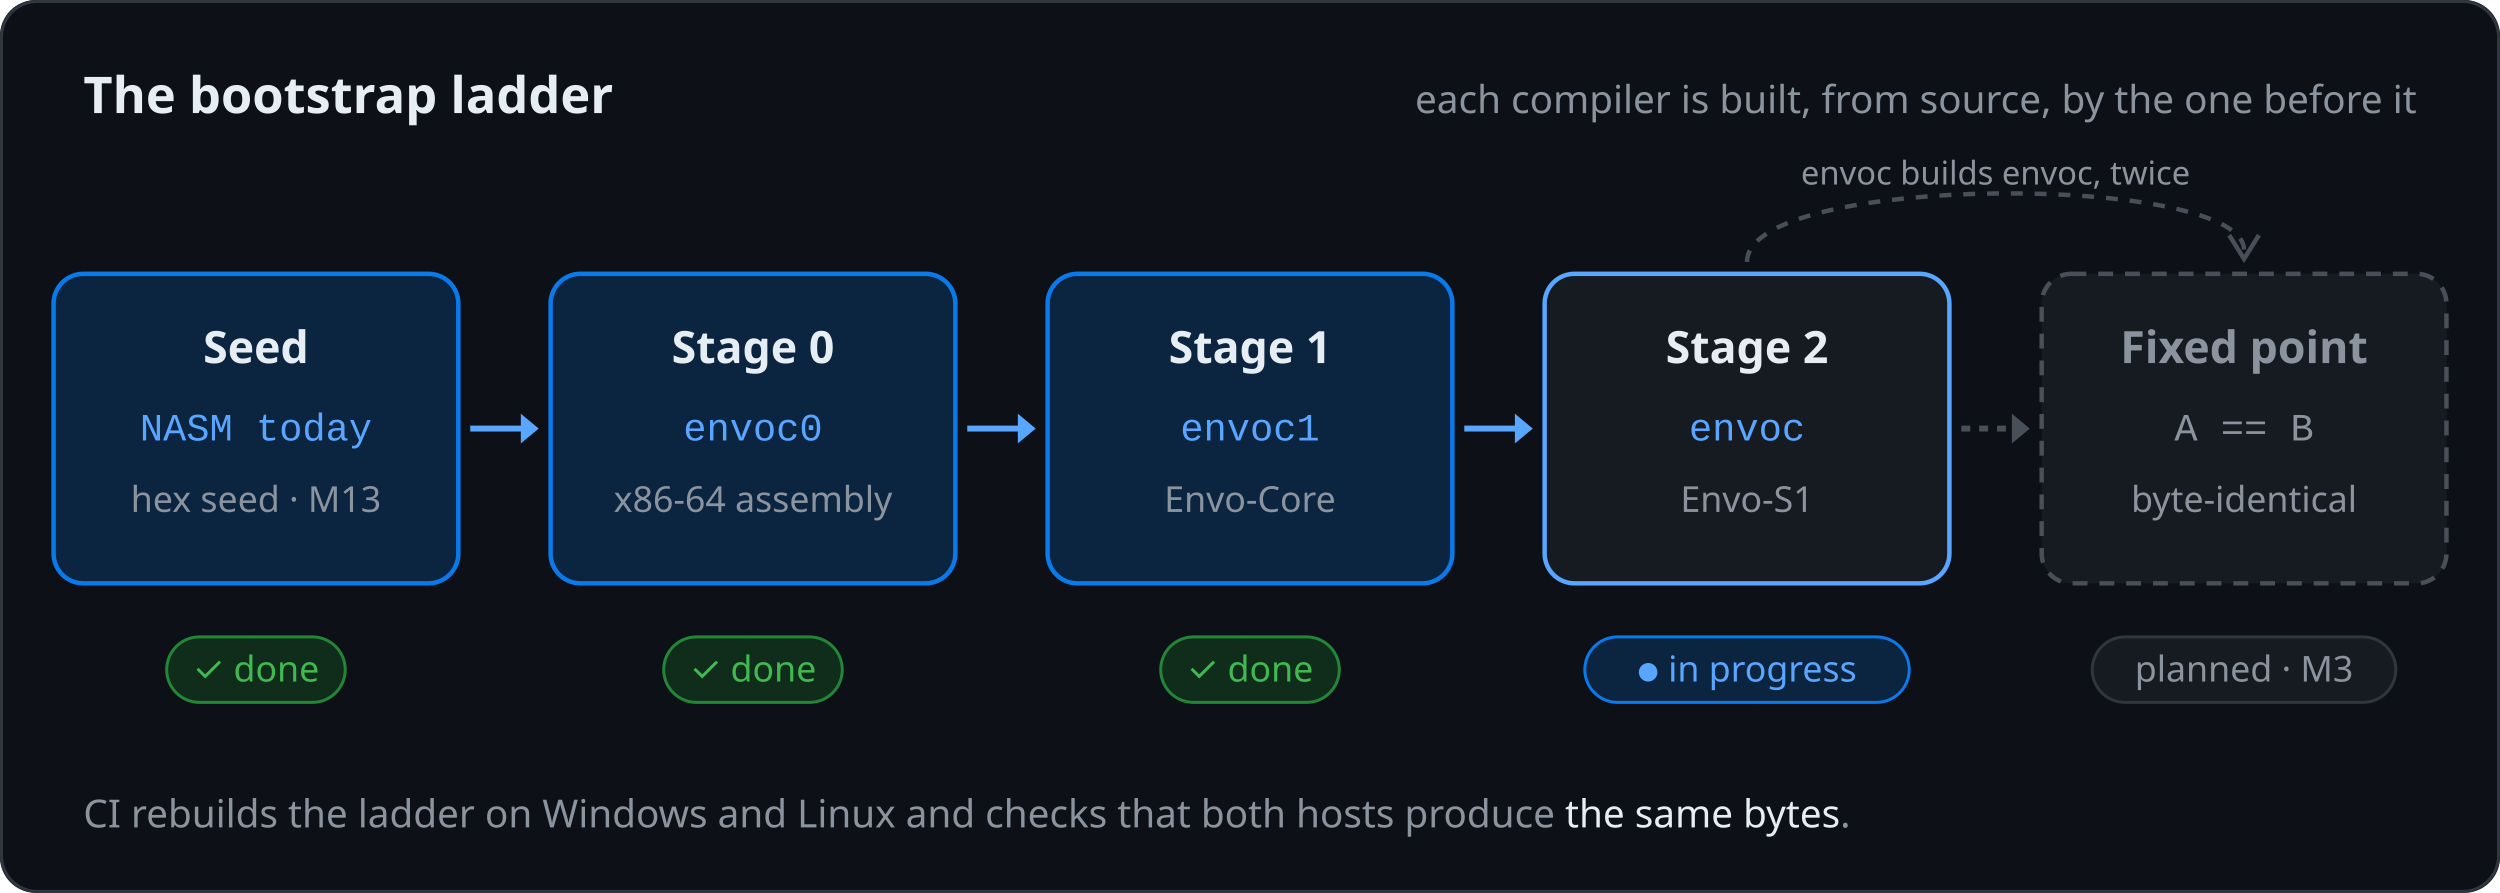
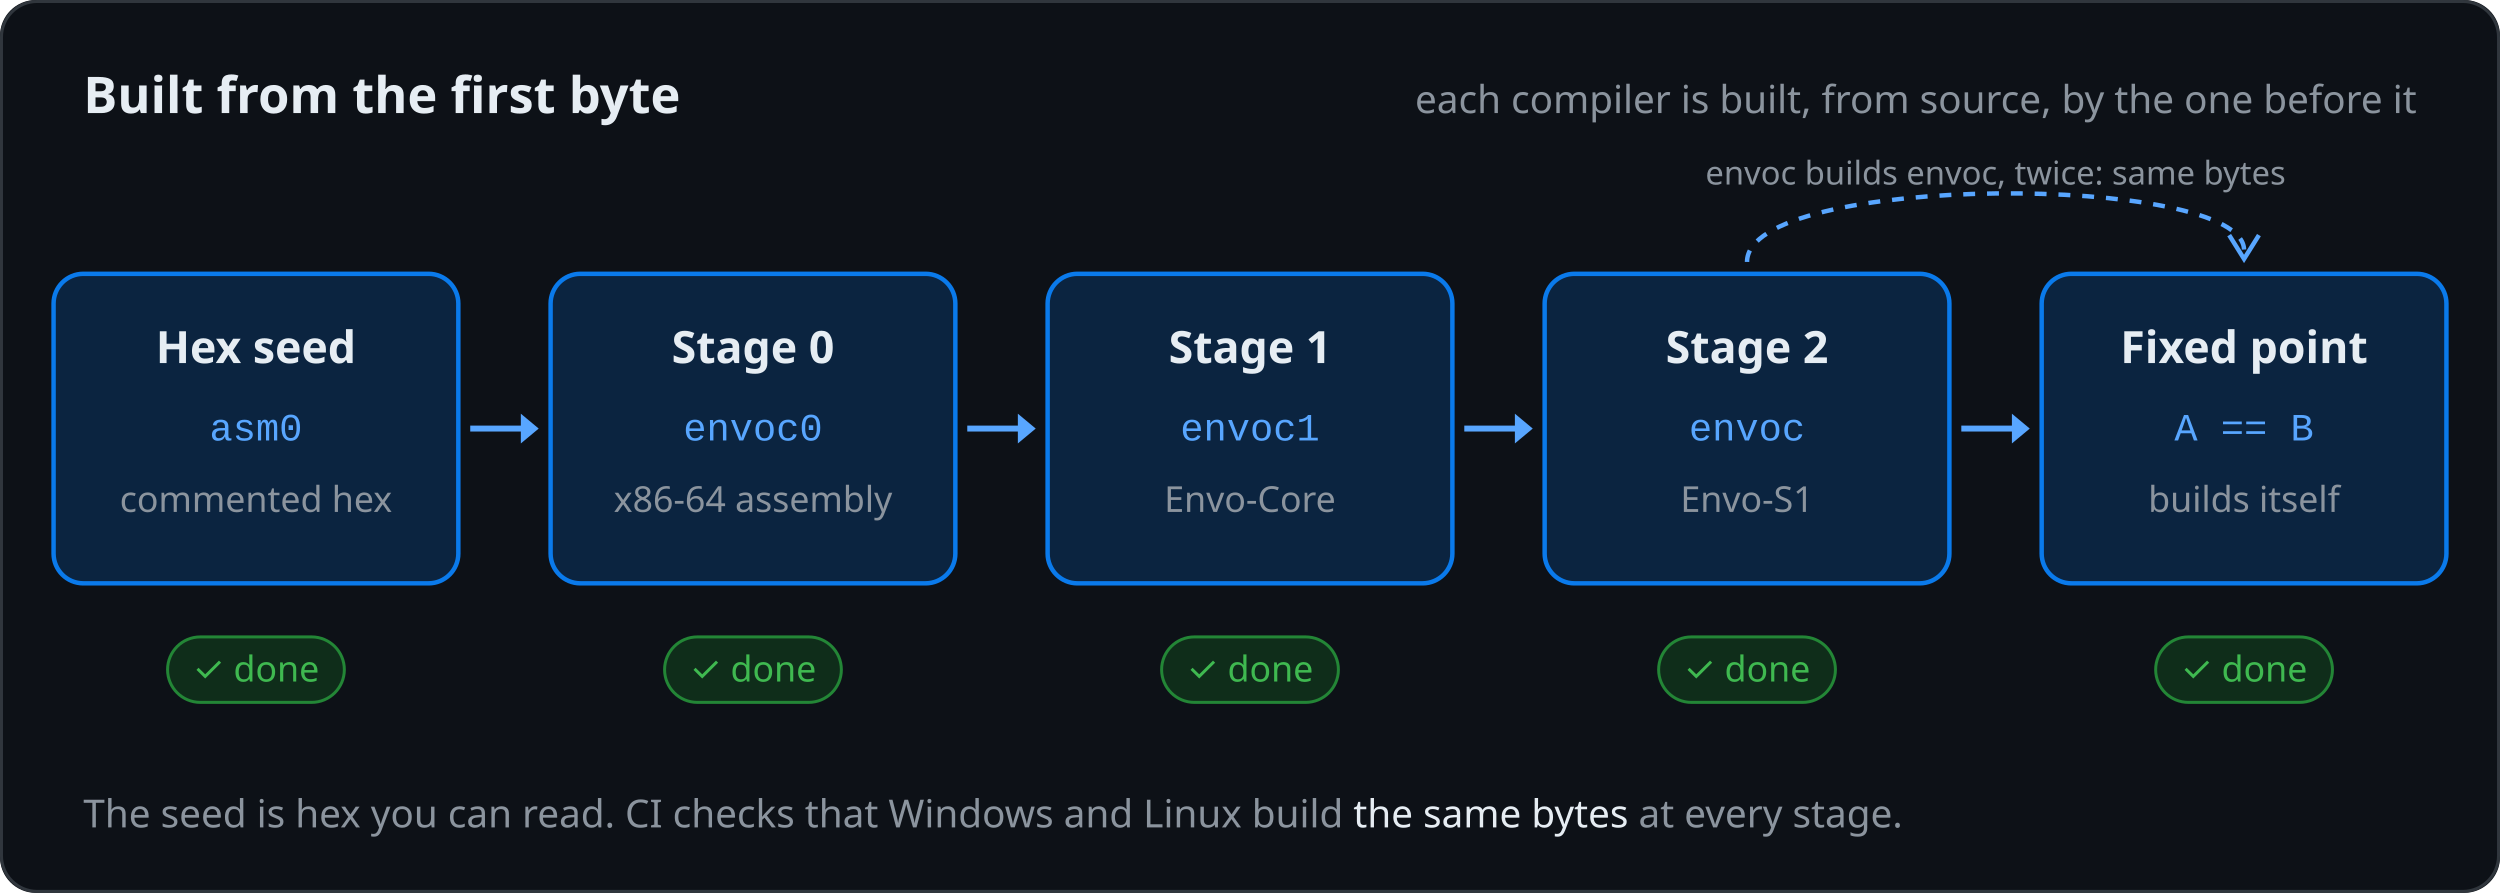
<svg xmlns="http://www.w3.org/2000/svg" width="840" height="300" viewBox="0 0 840 300" role="img" aria-labelledby="t d">
  <style>
.m{font-family:ui-monospace,SFMono-Regular,'SF Mono',Menlo,Consolas,'Liberation Mono',monospace}
.s{font-family:-apple-system,BlinkMacSystemFont,'Segoe UI','Noto Sans',Helvetica,Arial,sans-serif}
- .g0{opacity:0;animation:g0 7.0s ease-out infinite}@keyframes g0{0%,0%{opacity:0}2.143%{opacity:.9}17.143%,100%{opacity:0}}
- .p0{opacity:0;animation:p0 7.0s ease-in-out infinite}@keyframes p0{0%,2.857%{opacity:0;transform:translateX(0)}4.286%{opacity:1}13.571%{opacity:1;transform:translateX(19px)}15%,100%{opacity:0;transform:translateX(19px)}}
- .g1{opacity:0;animation:g1 7.0s ease-out infinite}@keyframes g1{0%,14.286%{opacity:0}16.429%{opacity:.9}31.429%,100%{opacity:0}}
- .p1{opacity:0;animation:p1 7.0s ease-in-out infinite}@keyframes p1{0%,17.143%{opacity:0;transform:translateX(0)}18.571%{opacity:1}27.857%{opacity:1;transform:translateX(19px)}29.286%,100%{opacity:0;transform:translateX(19px)}}
- .g2{opacity:0;animation:g2 7.0s ease-out infinite}@keyframes g2{0%,28.571%{opacity:0}30.714%{opacity:.9}45.714%,100%{opacity:0}}
- .p2{opacity:0;animation:p2 7.0s ease-in-out infinite}@keyframes p2{0%,31.429%{opacity:0;transform:translateX(0)}32.857%{opacity:1}42.143%{opacity:1;transform:translateX(19px)}43.571%,100%{opacity:0;transform:translateX(19px)}}
- .g3{opacity:0;animation:g3 7.0s ease-out infinite}@keyframes g3{0%,42.857%{opacity:0}45%{opacity:.9}60%,100%{opacity:0}}
- .pulse{animation:pulse 1.6s ease-in-out infinite}@keyframes pulse{50%{opacity:.35}}
+ .g0{opacity:0;animation:g0 8.0s ease-out infinite}@keyframes g0{0%,0%{opacity:0}1.875%{opacity:.9}15%,100%{opacity:0}}
+ .p0{opacity:0;animation:p0 8.0s ease-in-out infinite}@keyframes p0{0%,2.5%{opacity:0;transform:translateX(0)}3.75%{opacity:1}11.875%{opacity:1;transform:translateX(19px)}13.125%,100%{opacity:0;transform:translateX(19px)}}
+ .g1{opacity:0;animation:g1 8.0s ease-out infinite}@keyframes g1{0%,12.5%{opacity:0}14.375%{opacity:.9}27.5%,100%{opacity:0}}
+ .p1{opacity:0;animation:p1 8.0s ease-in-out infinite}@keyframes p1{0%,15%{opacity:0;transform:translateX(0)}16.25%{opacity:1}24.375%{opacity:1;transform:translateX(19px)}25.625%,100%{opacity:0;transform:translateX(19px)}}
+ .g2{opacity:0;animation:g2 8.0s ease-out infinite}@keyframes g2{0%,25%{opacity:0}26.875%{opacity:.9}40%,100%{opacity:0}}
+ .p2{opacity:0;animation:p2 8.0s ease-in-out infinite}@keyframes p2{0%,27.5%{opacity:0;transform:translateX(0)}28.75%{opacity:1}36.875%{opacity:1;transform:translateX(19px)}38.125%,100%{opacity:0;transform:translateX(19px)}}
+ .g3{opacity:0;animation:g3 8.0s ease-out infinite}@keyframes g3{0%,37.5%{opacity:0}39.375%{opacity:.9}52.5%,100%{opacity:0}}
+ .p3{opacity:0;animation:p3 8.0s ease-in-out infinite}@keyframes p3{0%,40%{opacity:0;transform:translateX(0)}41.25%{opacity:1}49.375%{opacity:1;transform:translateX(19px)}50.625%,100%{opacity:0;transform:translateX(19px)}}
+ .g4{opacity:0;animation:g4 8.0s ease-out infinite}@keyframes g4{0%,50%{opacity:0}51.875%{opacity:.9}65%,100%{opacity:0}}
@media (prefers-reduced-motion: reduce){*{animation:none!important}}
</style>
  <defs>
    <clipPath id="card">
      <rect width="840" height="300" rx="12" />
    </clipPath>
  </defs>
  <g clip-path="url(#card)">
    <rect width="840" height="300" fill="#0d1117" />
-     <text class="s" x="28" y="38" font-size="17" font-weight="600" fill="#e6edf3">The bootstrap ladder</text>
+     <text class="s" x="28" y="38" font-size="17" font-weight="600" fill="#e6edf3">Built from the first byte</text>
    <text class="s" x="812" y="38" font-size="13" fill="#8b949e" text-anchor="end">each compiler is built, from source, by the one before it</text>
    <rect x="18.0" y="92" width="136" height="104" rx="10" fill="#0b2440" stroke="#0a7aeb" stroke-width="1.5" />
    <rect class="g0" x="15.0" y="89" width="142" height="110" rx="12" fill="none" stroke="#58a6ff" stroke-width="2.5" />
-     <text class="s" x="86.0" y="122" font-size="15" font-weight="600" fill="#e6edf3" text-anchor="middle">Seed</text>
-     <text class="m" x="86.0" y="148" font-size="13" fill="#58a6ff" text-anchor="middle">NASM today</text>
-     <text class="s" x="86.0" y="172" font-size="12" fill="#8b949e" text-anchor="middle">hex seed · M13</text>
-     <g>
-       <rect x="56.0" y="214" width="60" height="22" rx="11" fill="#0f2d1a" stroke="#238636" />
-       <text class="s" x="86.0" y="229" font-size="12" fill="#3fb950" text-anchor="middle">✓ done</text>
-     </g>
+     <text class="s" x="86.0" y="122" font-size="15" font-weight="600" fill="#e6edf3" text-anchor="middle">Hex seed</text>
+     <text class="m" x="86.0" y="148" font-size="13" fill="#58a6ff" text-anchor="middle">asm0</text>
+     <text class="s" x="86.0" y="172" font-size="12" fill="#8b949e" text-anchor="middle">commented hex</text>
+     <rect x="56.3" y="214" width="59.4" height="22" rx="11" fill="#0f2d1a" stroke="#238636" />
+     <text class="s" x="86.0" y="229" font-size="12" fill="#3fb950" text-anchor="middle">✓ done</text>
    <line x1="158.0" y1="144.0" x2="176.0" y2="144.0" stroke="#58a6ff" stroke-width="2" />
    <path d="M175.0 139.0 L181.0 144.0 L175.0 149.0 Z" fill="#58a6ff" />
    <circle class="p0" cx="158.0" cy="144.0" r="4" fill="#e6edf3" />
    <rect x="185.0" y="92" width="136" height="104" rx="10" fill="#0b2440" stroke="#0a7aeb" stroke-width="1.5" />
    <rect class="g1" x="182.0" y="89" width="142" height="110" rx="12" fill="none" stroke="#58a6ff" stroke-width="2.5" />
    <text class="s" x="253.0" y="122" font-size="15" font-weight="600" fill="#e6edf3" text-anchor="middle">Stage 0</text>
    <text class="m" x="253.0" y="148" font-size="13" fill="#58a6ff" text-anchor="middle">envoc0</text>
    <text class="s" x="253.0" y="172" font-size="12" fill="#8b949e" text-anchor="middle">x86-64 assembly</text>
-     <g>
-       <rect x="223.0" y="214" width="60" height="22" rx="11" fill="#0f2d1a" stroke="#238636" />
-       <text class="s" x="253.0" y="229" font-size="12" fill="#3fb950" text-anchor="middle">✓ done</text>
-     </g>
+     <rect x="223.3" y="214" width="59.4" height="22" rx="11" fill="#0f2d1a" stroke="#238636" />
+     <text class="s" x="253.0" y="229" font-size="12" fill="#3fb950" text-anchor="middle">✓ done</text>
    <line x1="325.0" y1="144.0" x2="343.0" y2="144.0" stroke="#58a6ff" stroke-width="2" />
    <path d="M342.0 139.0 L348.0 144.0 L342.0 149.0 Z" fill="#58a6ff" />
    <circle class="p1" cx="325.0" cy="144.0" r="4" fill="#e6edf3" />
    <rect x="352.0" y="92" width="136" height="104" rx="10" fill="#0b2440" stroke="#0a7aeb" stroke-width="1.5" />
    <rect class="g2" x="349.0" y="89" width="142" height="110" rx="12" fill="none" stroke="#58a6ff" stroke-width="2.5" />
    <text class="s" x="420.0" y="122" font-size="15" font-weight="600" fill="#e6edf3" text-anchor="middle">Stage 1</text>
    <text class="m" x="420.0" y="148" font-size="13" fill="#58a6ff" text-anchor="middle">envoc1</text>
    <text class="s" x="420.0" y="172" font-size="12" fill="#8b949e" text-anchor="middle">Envo-Core</text>
-     <g>
-       <rect x="390.0" y="214" width="60" height="22" rx="11" fill="#0f2d1a" stroke="#238636" />
-       <text class="s" x="420.0" y="229" font-size="12" fill="#3fb950" text-anchor="middle">✓ done</text>
-     </g>
+     <rect x="390.3" y="214" width="59.4" height="22" rx="11" fill="#0f2d1a" stroke="#238636" />
+     <text class="s" x="420.0" y="229" font-size="12" fill="#3fb950" text-anchor="middle">✓ done</text>
    <line x1="492.0" y1="144.0" x2="510.0" y2="144.0" stroke="#58a6ff" stroke-width="2" />
    <path d="M509.0 139.0 L515.0 144.0 L509.0 149.0 Z" fill="#58a6ff" />
    <circle class="p2" cx="492.0" cy="144.0" r="4" fill="#e6edf3" />
-     <rect x="519.0" y="92" width="136" height="104" rx="10" fill="#161b22" stroke="#58a6ff" stroke-width="1.5" />
+     <rect x="519.0" y="92" width="136" height="104" rx="10" fill="#0b2440" stroke="#0a7aeb" stroke-width="1.5" />
    <rect class="g3" x="516.0" y="89" width="142" height="110" rx="12" fill="none" stroke="#58a6ff" stroke-width="2.5" />
    <text class="s" x="587.0" y="122" font-size="15" font-weight="600" fill="#e6edf3" text-anchor="middle">Stage 2</text>
    <text class="m" x="587.0" y="148" font-size="13" fill="#58a6ff" text-anchor="middle">envoc</text>
    <text class="s" x="587.0" y="172" font-size="12" fill="#8b949e" text-anchor="middle">Envo-S1</text>
-     <g class="pulse">
-       <rect x="532.5" y="214" width="109" height="22" rx="11" fill="#0b2440" stroke="#0a7aeb" />
-       <text class="s" x="587.0" y="229" font-size="12" fill="#58a6ff" text-anchor="middle">● in progress</text>
-     </g>
-     <line x1="659.0" y1="144.0" x2="677.0" y2="144.0" stroke="#484f58" stroke-width="2" stroke-dasharray="3 3" />
-     <path d="M676.0 139.0 L682.0 144.0 L676.0 149.0 Z" fill="#484f58" />
-     <rect x="686.0" y="92" width="136" height="104" rx="10" fill="#161b22" stroke="#484f58" stroke-width="1.5" stroke-dasharray="5 4" />
-     <text class="s" x="754.0" y="122" font-size="15" font-weight="600" fill="#8b949e" text-anchor="middle">Fixed point</text>
-     <text class="m" x="754.0" y="148" font-size="13" fill="#8b949e" text-anchor="middle">A == B</text>
-     <text class="s" x="754.0" y="172" font-size="12" fill="#8b949e" text-anchor="middle">byte-identical</text>
-     <g>
-       <rect x="703.0" y="214" width="102" height="22" rx="11" fill="#161b22" stroke="#30363d" />
-       <text class="s" x="754.0" y="229" font-size="12" fill="#8b949e" text-anchor="middle">planned · M3</text>
-     </g>
-     <path d="M587.0 88 C587.0 58,754.0 58,754.0 84" fill="none" stroke="#484f58" stroke-width="1.5" stroke-dasharray="4 4" />
-     <path d="M749.0 79 L754.0 87 L759.0 79" fill="none" stroke="#484f58" stroke-width="1.5" />
-     <text class="s" x="670.5" y="62" font-size="11" fill="#8b949e" text-anchor="middle">envoc builds envoc, twice</text>
-     <text class="s" x="28" y="278" font-size="13" fill="#8b949e">CI rebuilds the ladder on Windows and Linux and checks that both hosts produce <tspan fill="#e6edf3">the same bytes</tspan>.</text>
+     <rect x="557.3" y="214" width="59.4" height="22" rx="11" fill="#0f2d1a" stroke="#238636" />
+     <text class="s" x="587.0" y="229" font-size="12" fill="#3fb950" text-anchor="middle">✓ done</text>
+     <line x1="659.0" y1="144.0" x2="677.0" y2="144.0" stroke="#58a6ff" stroke-width="2" />
+     <path d="M676.0 139.0 L682.0 144.0 L676.0 149.0 Z" fill="#58a6ff" />
+     <circle class="p3" cx="659.0" cy="144.0" r="4" fill="#e6edf3" />
+     <rect x="686.0" y="92" width="136" height="104" rx="10" fill="#0b2440" stroke="#0a7aeb" stroke-width="1.5" />
+     <rect class="g4" x="683.0" y="89" width="142" height="110" rx="12" fill="none" stroke="#58a6ff" stroke-width="2.5" />
+     <text class="s" x="754.0" y="122" font-size="15" font-weight="600" fill="#e6edf3" text-anchor="middle">Fixed point</text>
+     <text class="m" x="754.0" y="148" font-size="13" fill="#58a6ff" text-anchor="middle">A == B</text>
+     <text class="s" x="754.0" y="172" font-size="12" fill="#8b949e" text-anchor="middle">builds itself</text>
+     <rect x="724.3" y="214" width="59.4" height="22" rx="11" fill="#0f2d1a" stroke="#238636" />
+     <text class="s" x="754.0" y="229" font-size="12" fill="#3fb950" text-anchor="middle">✓ done</text>
+     <path d="M587.0 88 C587.0 58,754.0 58,754.0 84" fill="none" stroke="#58a6ff" stroke-width="1.5" stroke-dasharray="4 4" />
+     <path d="M749.0 79 L754.0 87 L759.0 79" fill="none" stroke="#58a6ff" stroke-width="1.5" />
+     <text class="s" x="670.5" y="62" font-size="11" fill="#8b949e" text-anchor="middle">envoc builds envoc, twice: same bytes</text>
+     <text class="s" x="28" y="278" font-size="13" fill="#8b949e">The seed is hex you can read. CI checks that Windows and Linux build <tspan fill="#e6edf3">the same bytes</tspan> at every stage.</text>
  </g>
  <rect x="0.5" y="0.5" width="839" height="299" rx="12" fill="none" stroke="#30363d" />
</svg>
